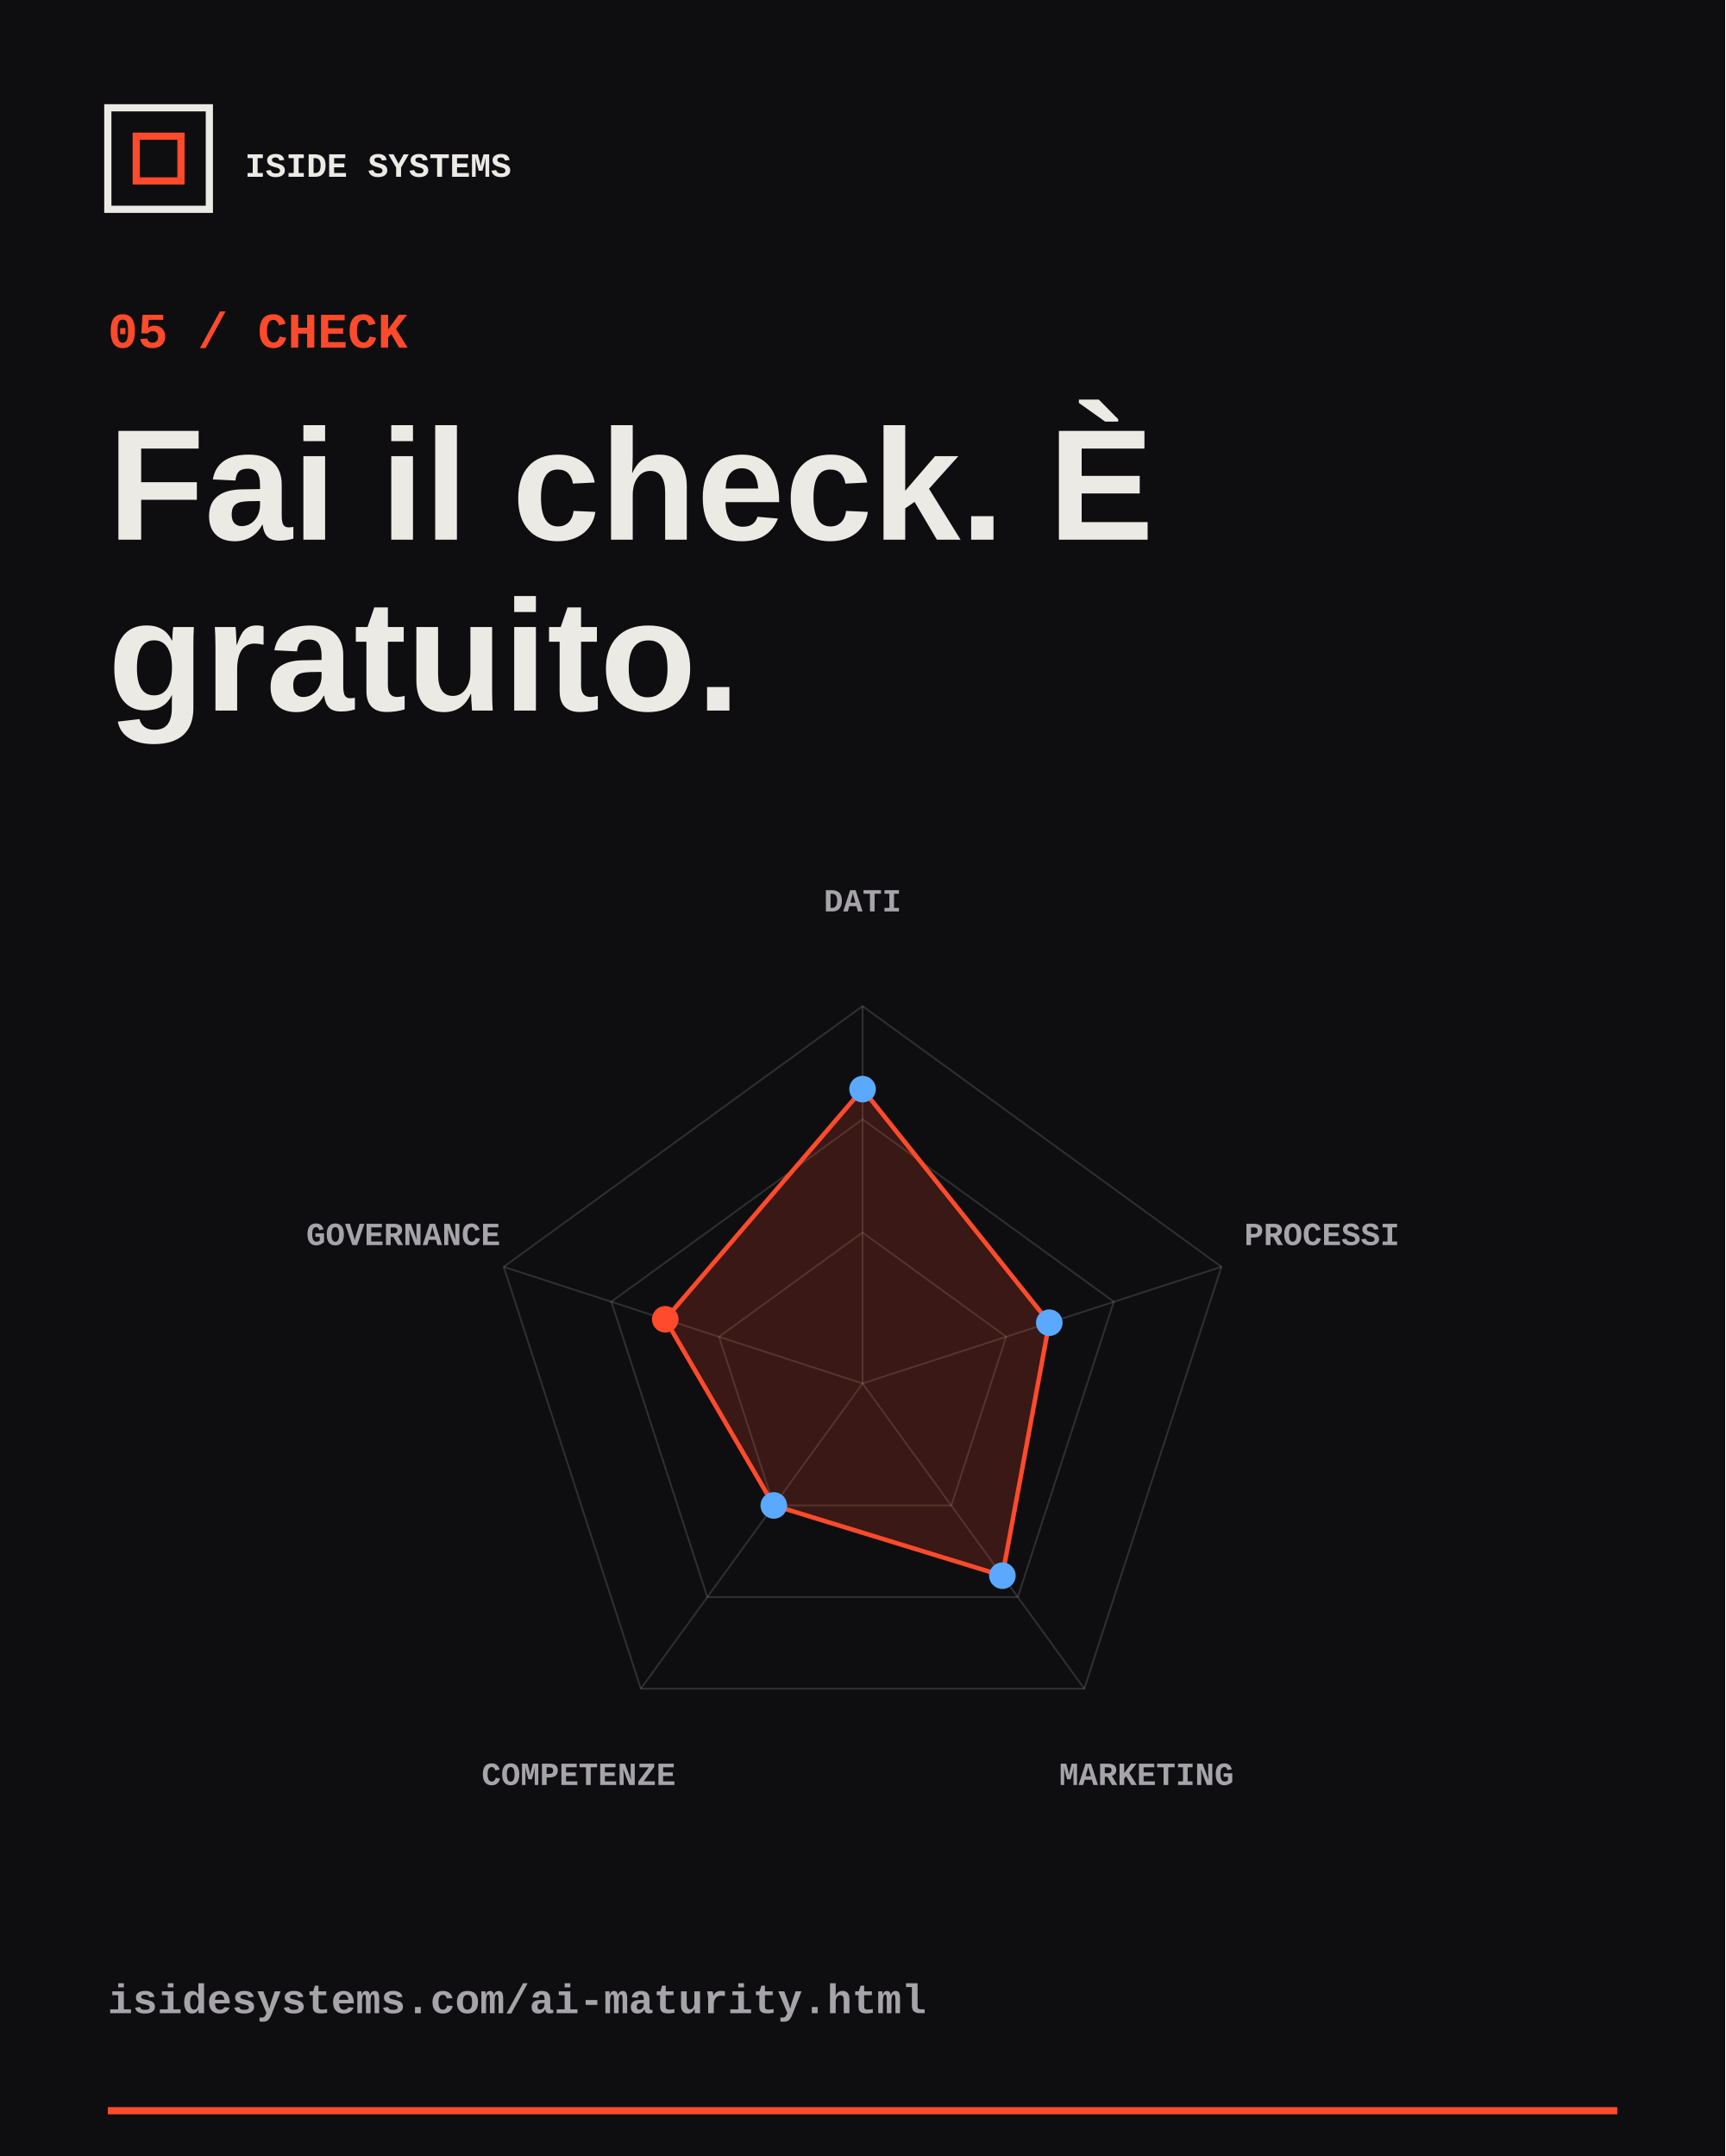
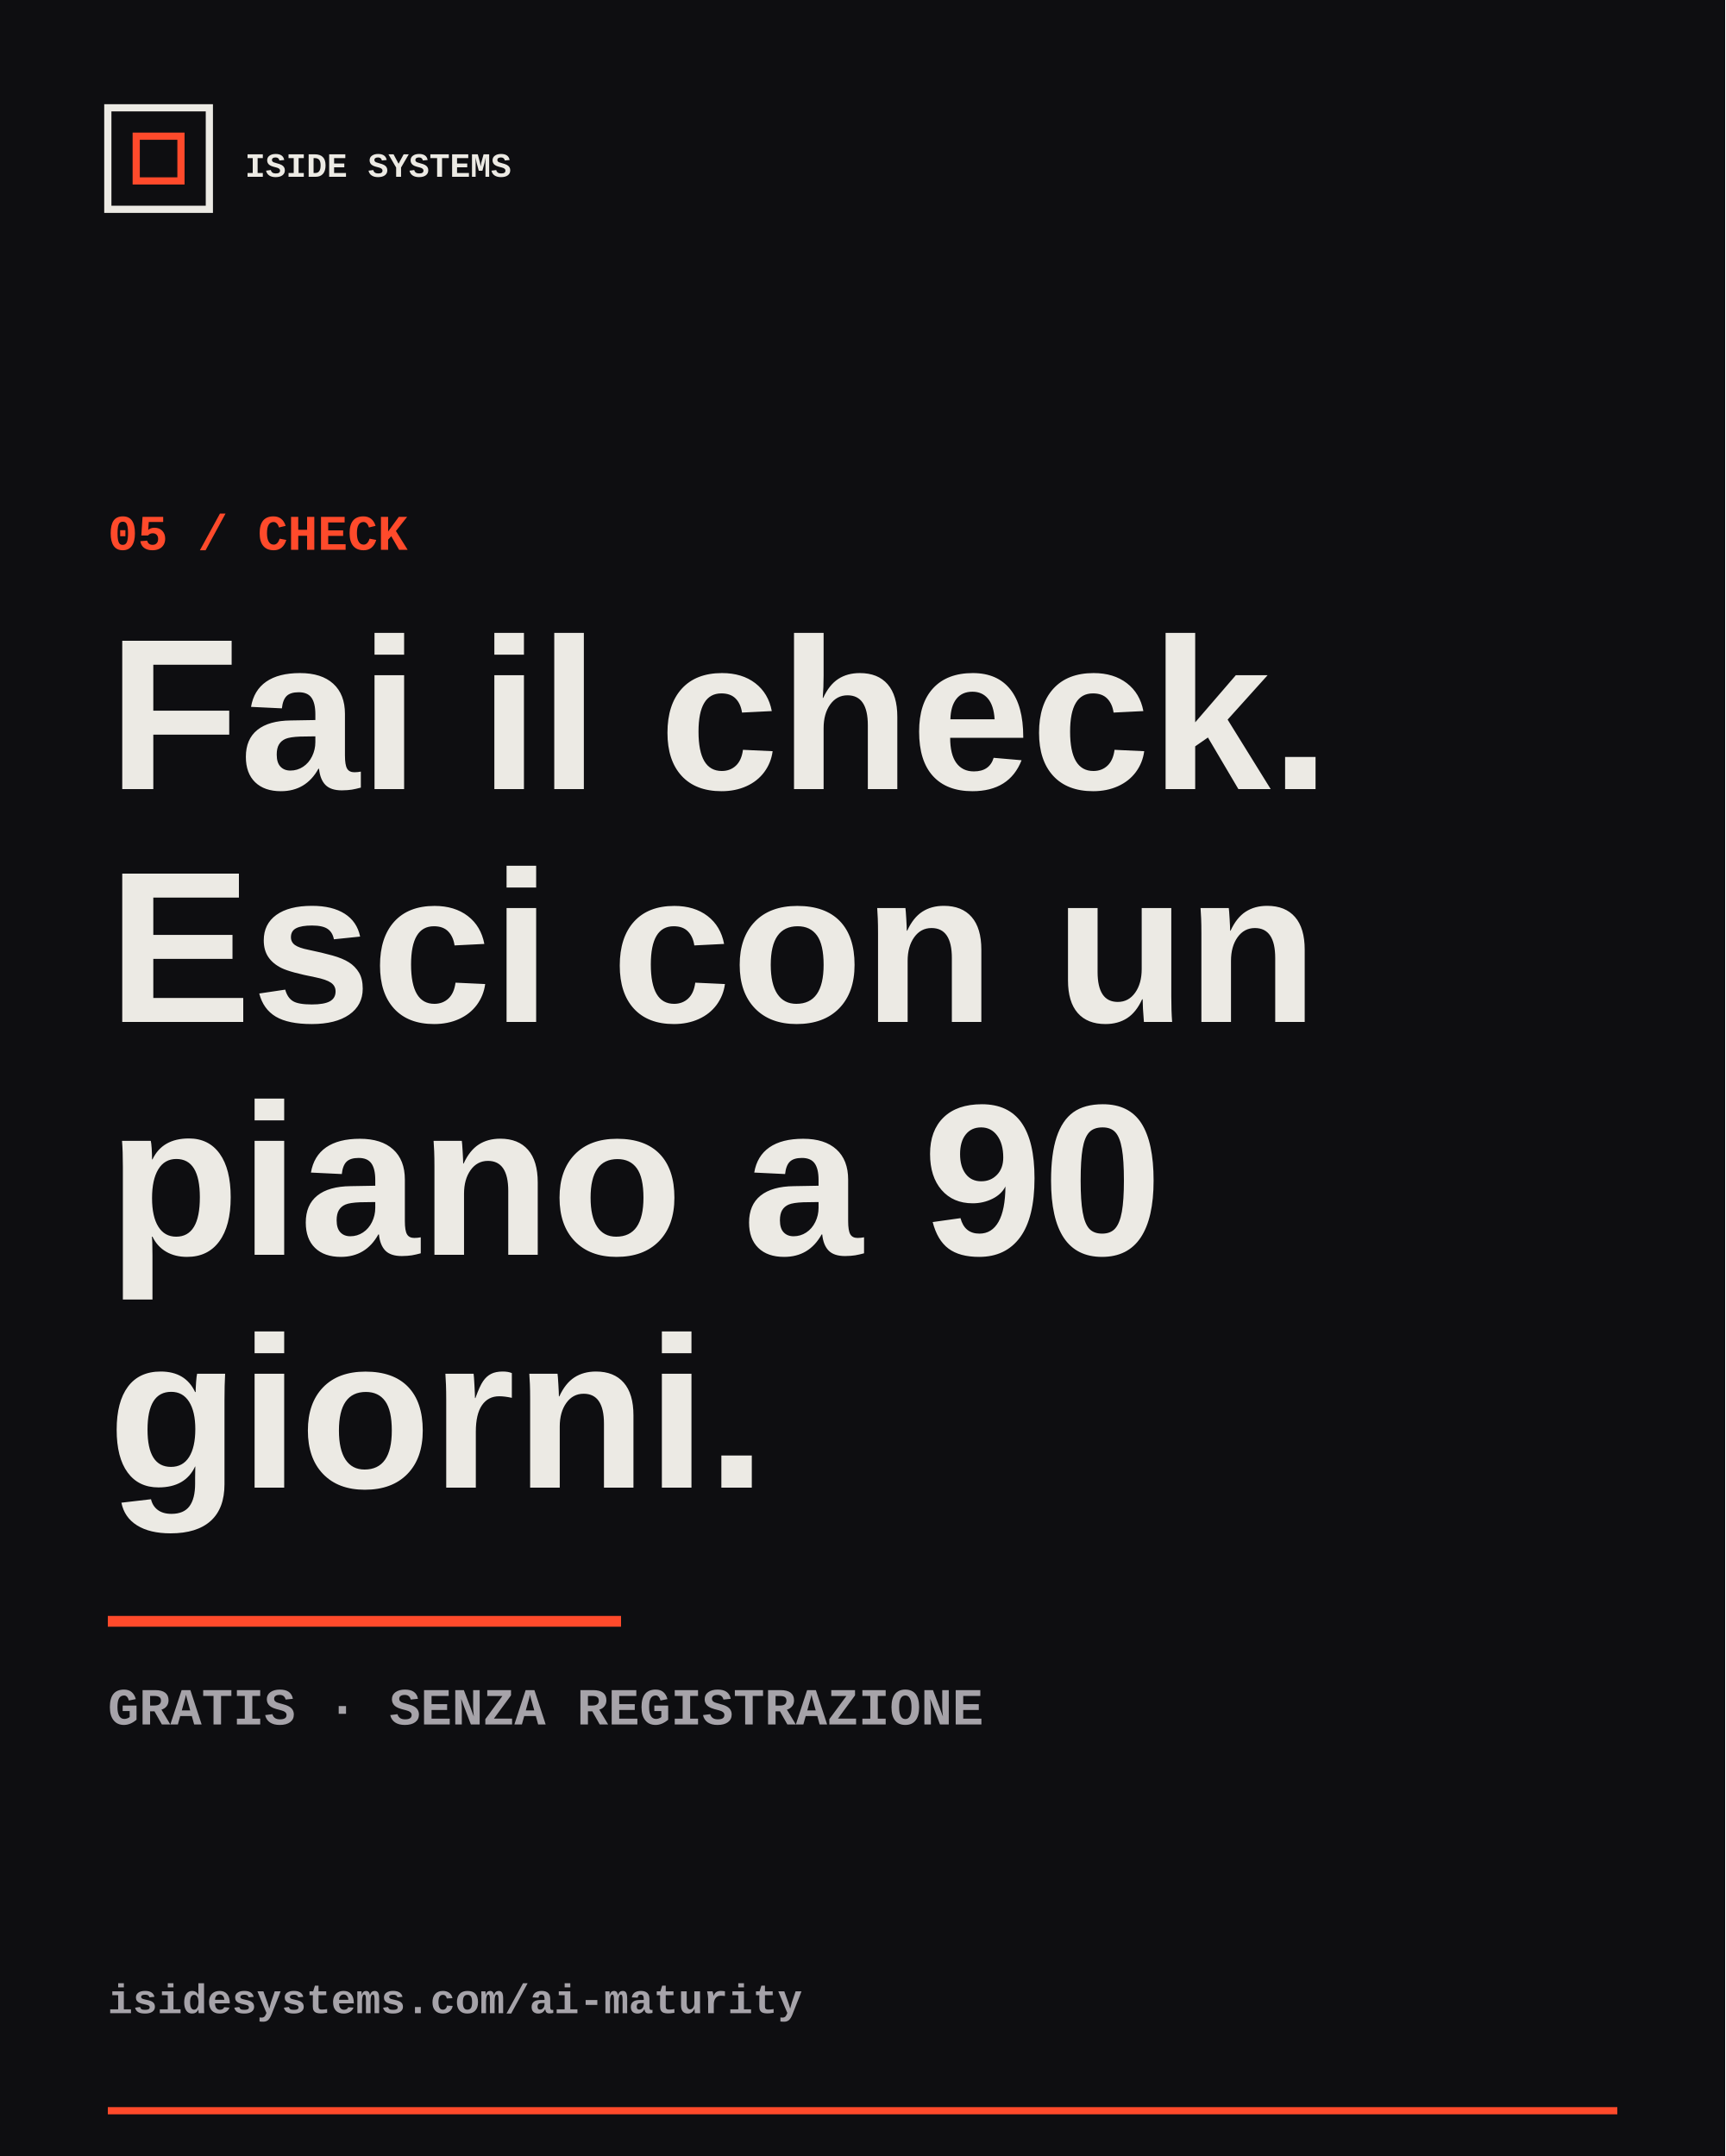
<svg xmlns="http://www.w3.org/2000/svg" width="960" height="1200" viewBox="0 0 960 1200">
  <rect width="960" height="1200" fill="#0e0e11" />
  <rect x="60" y="60" width="56.5" height="56.5" fill="none" stroke="#eceae4" stroke-width="4" />
  <rect x="75.8" y="75.8" width="24.9" height="24.9" fill="none" stroke="#ff4a2b" stroke-width="4" />
  <text x="136.3" y="98.4" fill="#eceae4" font-family="Menlo,Courier New,monospace" font-size="19.0" font-weight="650" letter-spacing="0.00" text-anchor="start">ISIDE SYSTEMS</text>
-   <text x="60.0" y="193.5" fill="#ff4a2b" font-family="Menlo,Courier New,monospace" font-size="27.8" font-weight="600" letter-spacing="0.00" text-anchor="start" textLength="170.0" lengthAdjust="spacingAndGlyphs">05 / CHECK</text>
-   <text x="60.0" y="300.4" fill="#eceae4" font-family="Helvetica Neue,Arial,sans-serif" font-size="88.0" font-weight="700" letter-spacing="0.00" text-anchor="start" textLength="581.0" lengthAdjust="spacingAndGlyphs">Fai il check. È</text>
-   <text x="60.0" y="395.5" fill="#eceae4" font-family="Helvetica Neue,Arial,sans-serif" font-size="88.0" font-weight="700" letter-spacing="0.00" text-anchor="start" textLength="354.0" lengthAdjust="spacingAndGlyphs">gratuito.</text>
-   <g>
-     <polygon points="480.0,686.0 559.9,744.0 529.4,837.9 430.6,837.9 400.1,744.0" fill="none" stroke="#eceae4" stroke-opacity=".15" />
-     <polygon points="480.0,623.0 619.8,724.5 566.4,888.9 393.6,888.9 340.2,724.5" fill="none" stroke="#eceae4" stroke-opacity=".15" />
-     <polygon points="480.0,560.0 679.7,705.1 603.4,939.9 356.6,939.9 280.3,705.1" fill="none" stroke="#eceae4" stroke-opacity=".15" />
-     <path d="M480.0 770.0L480.0 560.0" stroke="#eceae4" stroke-opacity=".15" />
-     <path d="M480.0 770.0L679.7 705.1" stroke="#eceae4" stroke-opacity=".15" />
-     <path d="M480.0 770.0L603.4 939.9" stroke="#eceae4" stroke-opacity=".15" />
-     <path d="M480.0 770.0L356.6 939.9" stroke="#eceae4" stroke-opacity=".15" />
-     <path d="M480.0 770.0L280.3 705.1" stroke="#eceae4" stroke-opacity=".15" />
-     <polygon points="480.0,606.2 583.9,736.2 557.8,877.0 430.6,837.9 370.2,734.3" fill="rgba(255,74,43,.18)" stroke="#ff4a2b" stroke-width="2.5" />
-     <circle cx="480.0" cy="606.2" r="7.4" fill="#5aa9ff" />
-     <circle cx="583.9" cy="736.2" r="7.4" fill="#5aa9ff" />
-     <circle cx="557.8" cy="877.0" r="7.4" fill="#5aa9ff" />
-     <circle cx="430.6" cy="837.9" r="7.4" fill="#5aa9ff" />
-     <circle cx="370.2" cy="734.3" r="7.4" fill="#ff4a2b" />
-     <text x="480.0" y="507.3" fill="#a6a3a9" font-family="Menlo,Courier New,monospace" font-size="18.0" font-weight="600" letter-spacing="0.00" text-anchor="middle" textLength="44.0" lengthAdjust="spacingAndGlyphs">DATI</text>
-     <text x="735.6" y="693.0" fill="#a6a3a9" font-family="Menlo,Courier New,monospace" font-size="18.0" font-weight="600" letter-spacing="0.00" text-anchor="middle" textLength="88.0" lengthAdjust="spacingAndGlyphs">PROCESSI</text>
-     <text x="638.0" y="993.5" fill="#a6a3a9" font-family="Menlo,Courier New,monospace" font-size="18.0" font-weight="600" letter-spacing="0.00" text-anchor="middle" textLength="99.0" lengthAdjust="spacingAndGlyphs">MARKETING</text>
-     <text x="322.0" y="993.5" fill="#a6a3a9" font-family="Menlo,Courier New,monospace" font-size="18.0" font-weight="600" letter-spacing="0.00" text-anchor="middle" textLength="110.0" lengthAdjust="spacingAndGlyphs">COMPETENZE</text>
-     <text x="224.4" y="693.0" fill="#a6a3a9" font-family="Menlo,Courier New,monospace" font-size="18.0" font-weight="600" letter-spacing="0.00" text-anchor="middle" textLength="110.0" lengthAdjust="spacingAndGlyphs">GOVERNANCE</text>
-   </g>
-   <text x="60.0" y="1120.5" fill="#a6a3a9" font-family="Menlo,Courier New,monospace" font-size="23.0" font-weight="600" letter-spacing="0.00" text-anchor="start" textLength="462.0" lengthAdjust="spacingAndGlyphs">isidesystems.com/ai-maturity.html</text>
+   <text x="60.0" y="306.0" fill="#ff4a2b" font-family="Menlo,Courier New,monospace" font-size="27.8" font-weight="600" letter-spacing="0.00" text-anchor="start" textLength="170.0" lengthAdjust="spacingAndGlyphs">05 / CHECK</text>
+   <text x="60.0" y="439.2" fill="#eceae4" font-family="Helvetica Neue,Arial,sans-serif" font-size="120.0" font-weight="700" letter-spacing="0.00" text-anchor="start" textLength="679.0" lengthAdjust="spacingAndGlyphs">Fai il check.</text>
+   <text x="60.0" y="568.8" fill="#eceae4" font-family="Helvetica Neue,Arial,sans-serif" font-size="120.0" font-weight="700" letter-spacing="0.00" text-anchor="start" textLength="663.0" lengthAdjust="spacingAndGlyphs">Esci con un</text>
+   <text x="60.0" y="698.4" fill="#eceae4" font-family="Helvetica Neue,Arial,sans-serif" font-size="120.0" font-weight="700" letter-spacing="0.00" text-anchor="start" textLength="586.0" lengthAdjust="spacingAndGlyphs">piano a 90</text>
+   <text x="60.0" y="828.0" fill="#eceae4" font-family="Helvetica Neue,Arial,sans-serif" font-size="120.0" font-weight="700" letter-spacing="0.00" text-anchor="start" textLength="359.0" lengthAdjust="spacingAndGlyphs">giorni.</text>
+   <path d="M60 902.4h285.6" stroke="#ff4a2b" stroke-width="6" />
+   <text x="60.0" y="959.8" fill="#a6a3a9" font-family="Menlo,Courier New,monospace" font-size="29.0" font-weight="600" letter-spacing="0.00" text-anchor="start" textLength="476.0" lengthAdjust="spacingAndGlyphs">GRATIS · SENZA REGISTRAZIONE</text>
+   <text x="60.0" y="1120.5" fill="#a6a3a9" font-family="Menlo,Courier New,monospace" font-size="23.0" font-weight="600" letter-spacing="0.00" text-anchor="start" textLength="392.0" lengthAdjust="spacingAndGlyphs">isidesystems.com/ai-maturity</text>
  <path d="M60 1174.8H900" stroke="#eceae4" stroke-opacity=".15" />
  <path d="M60 1174.8H900" stroke="#ff4a2b" stroke-width="4" />
</svg>
